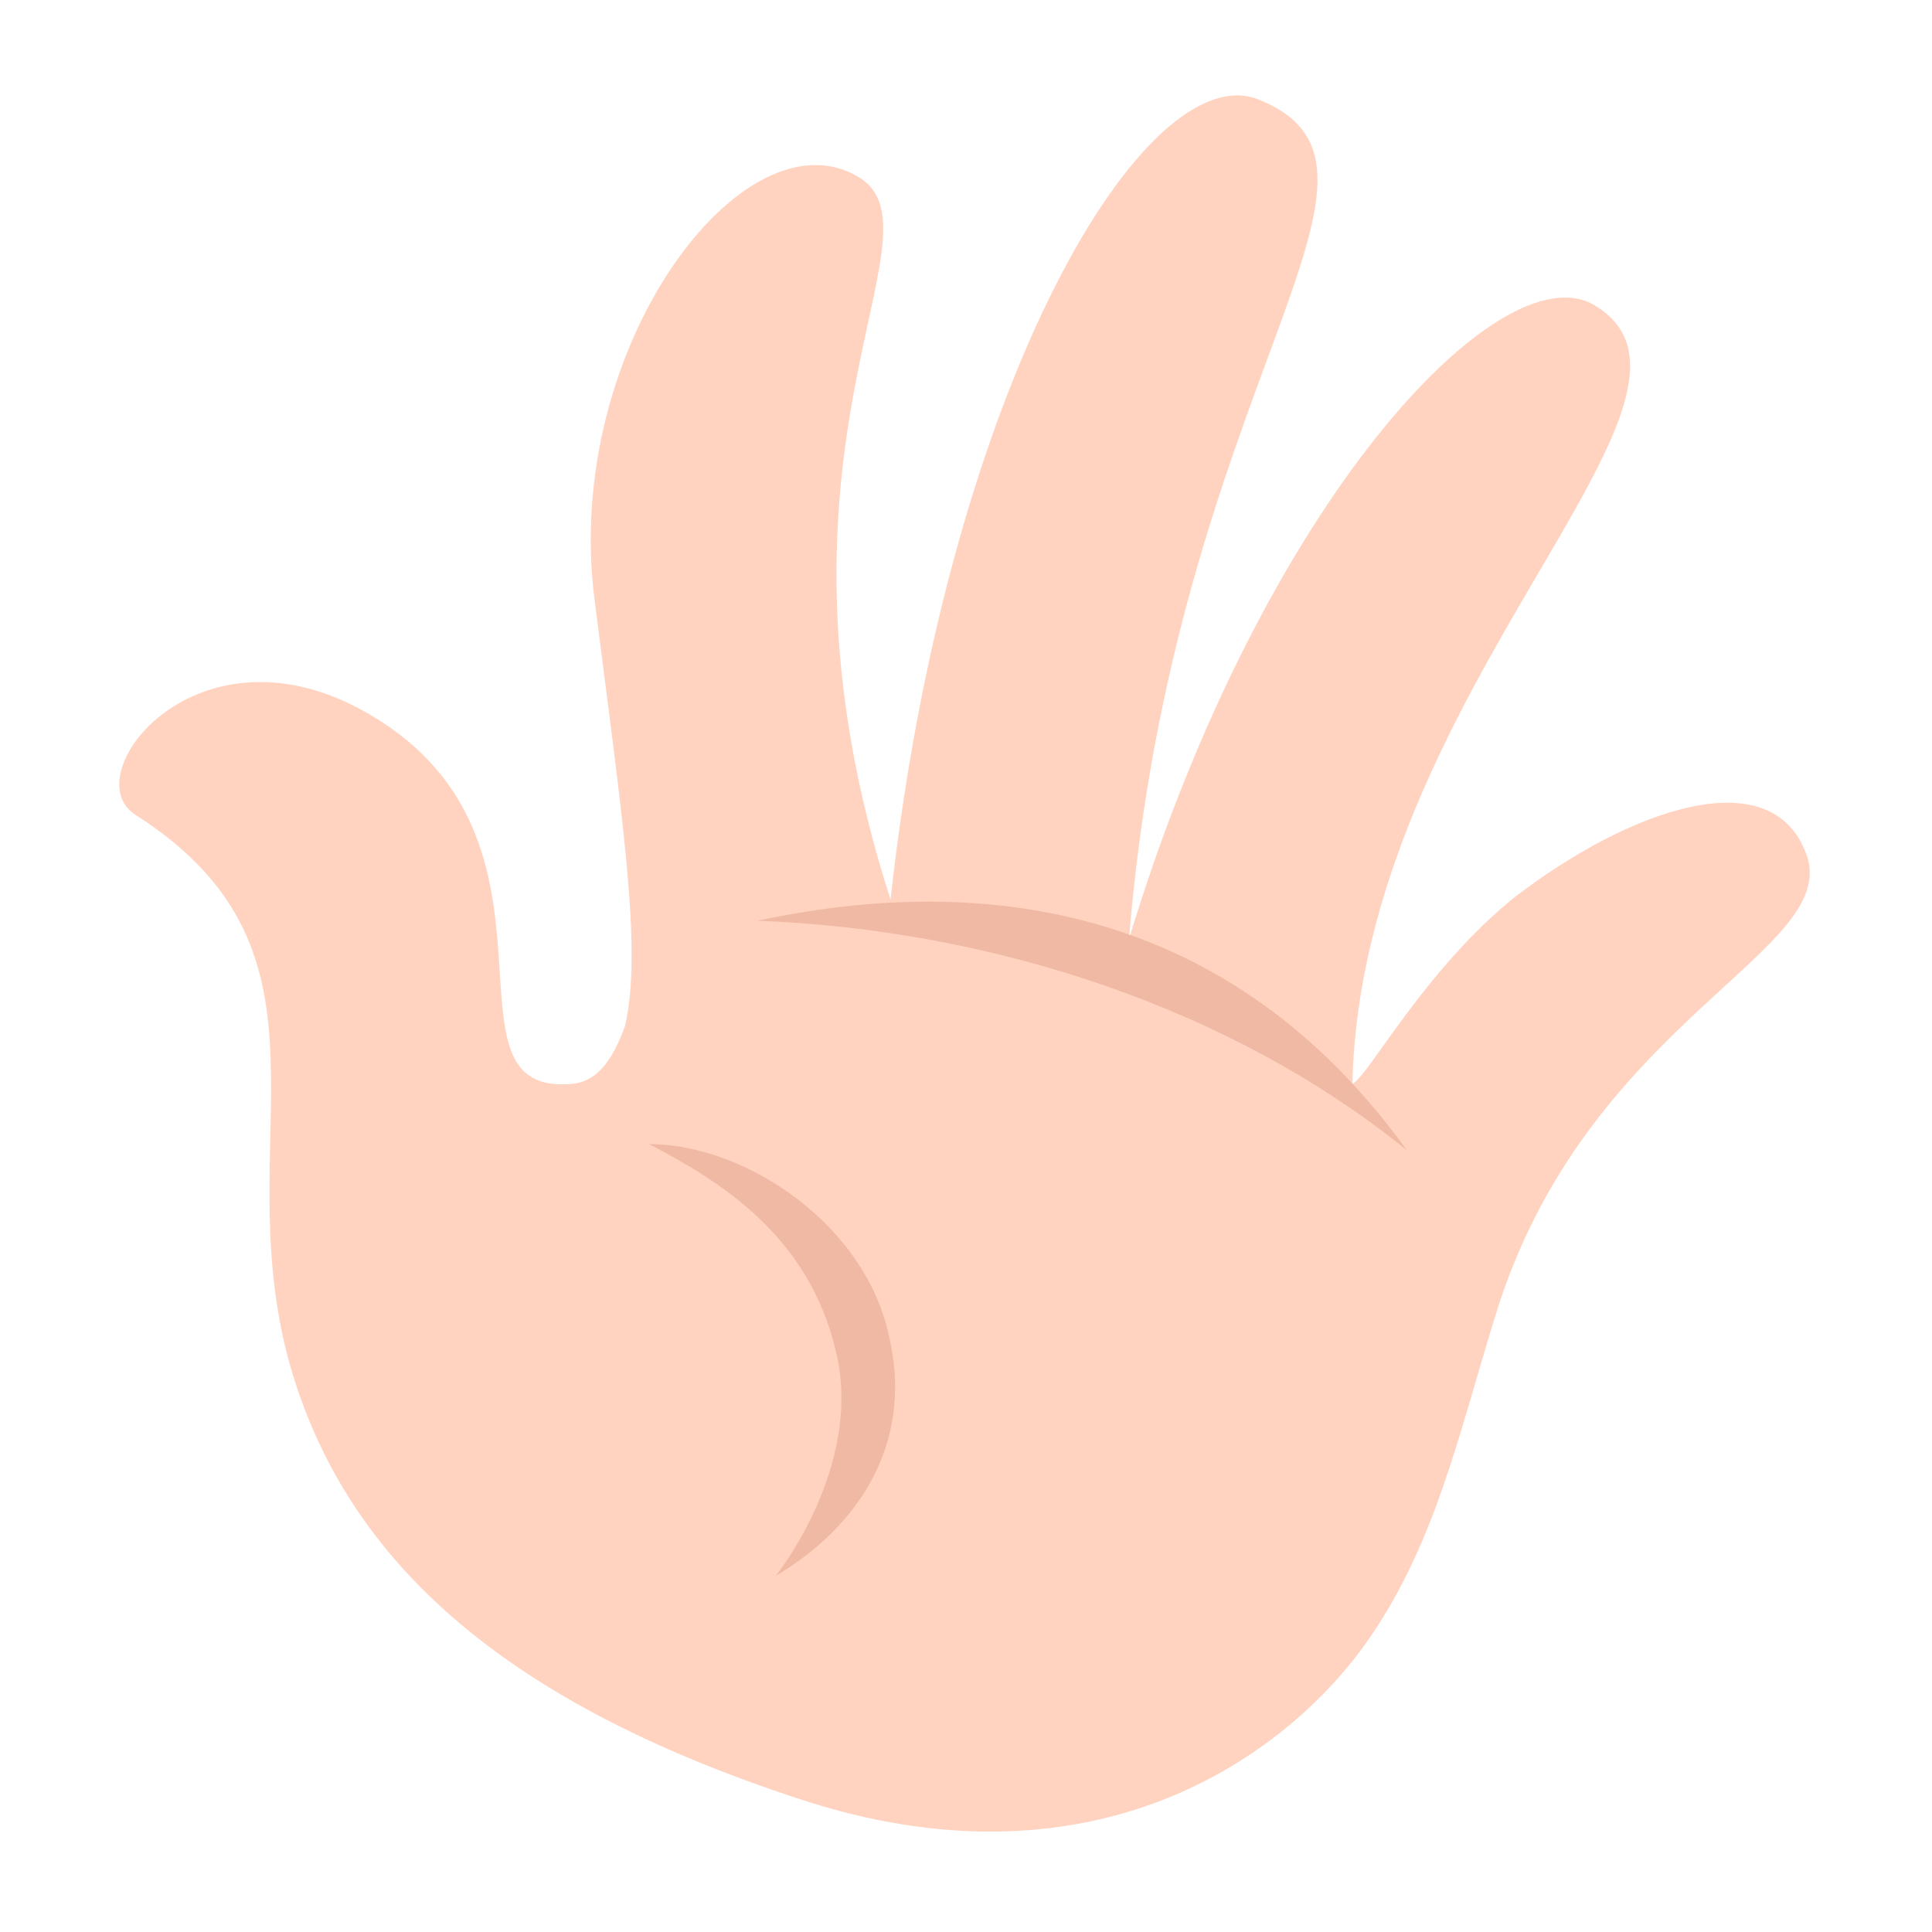
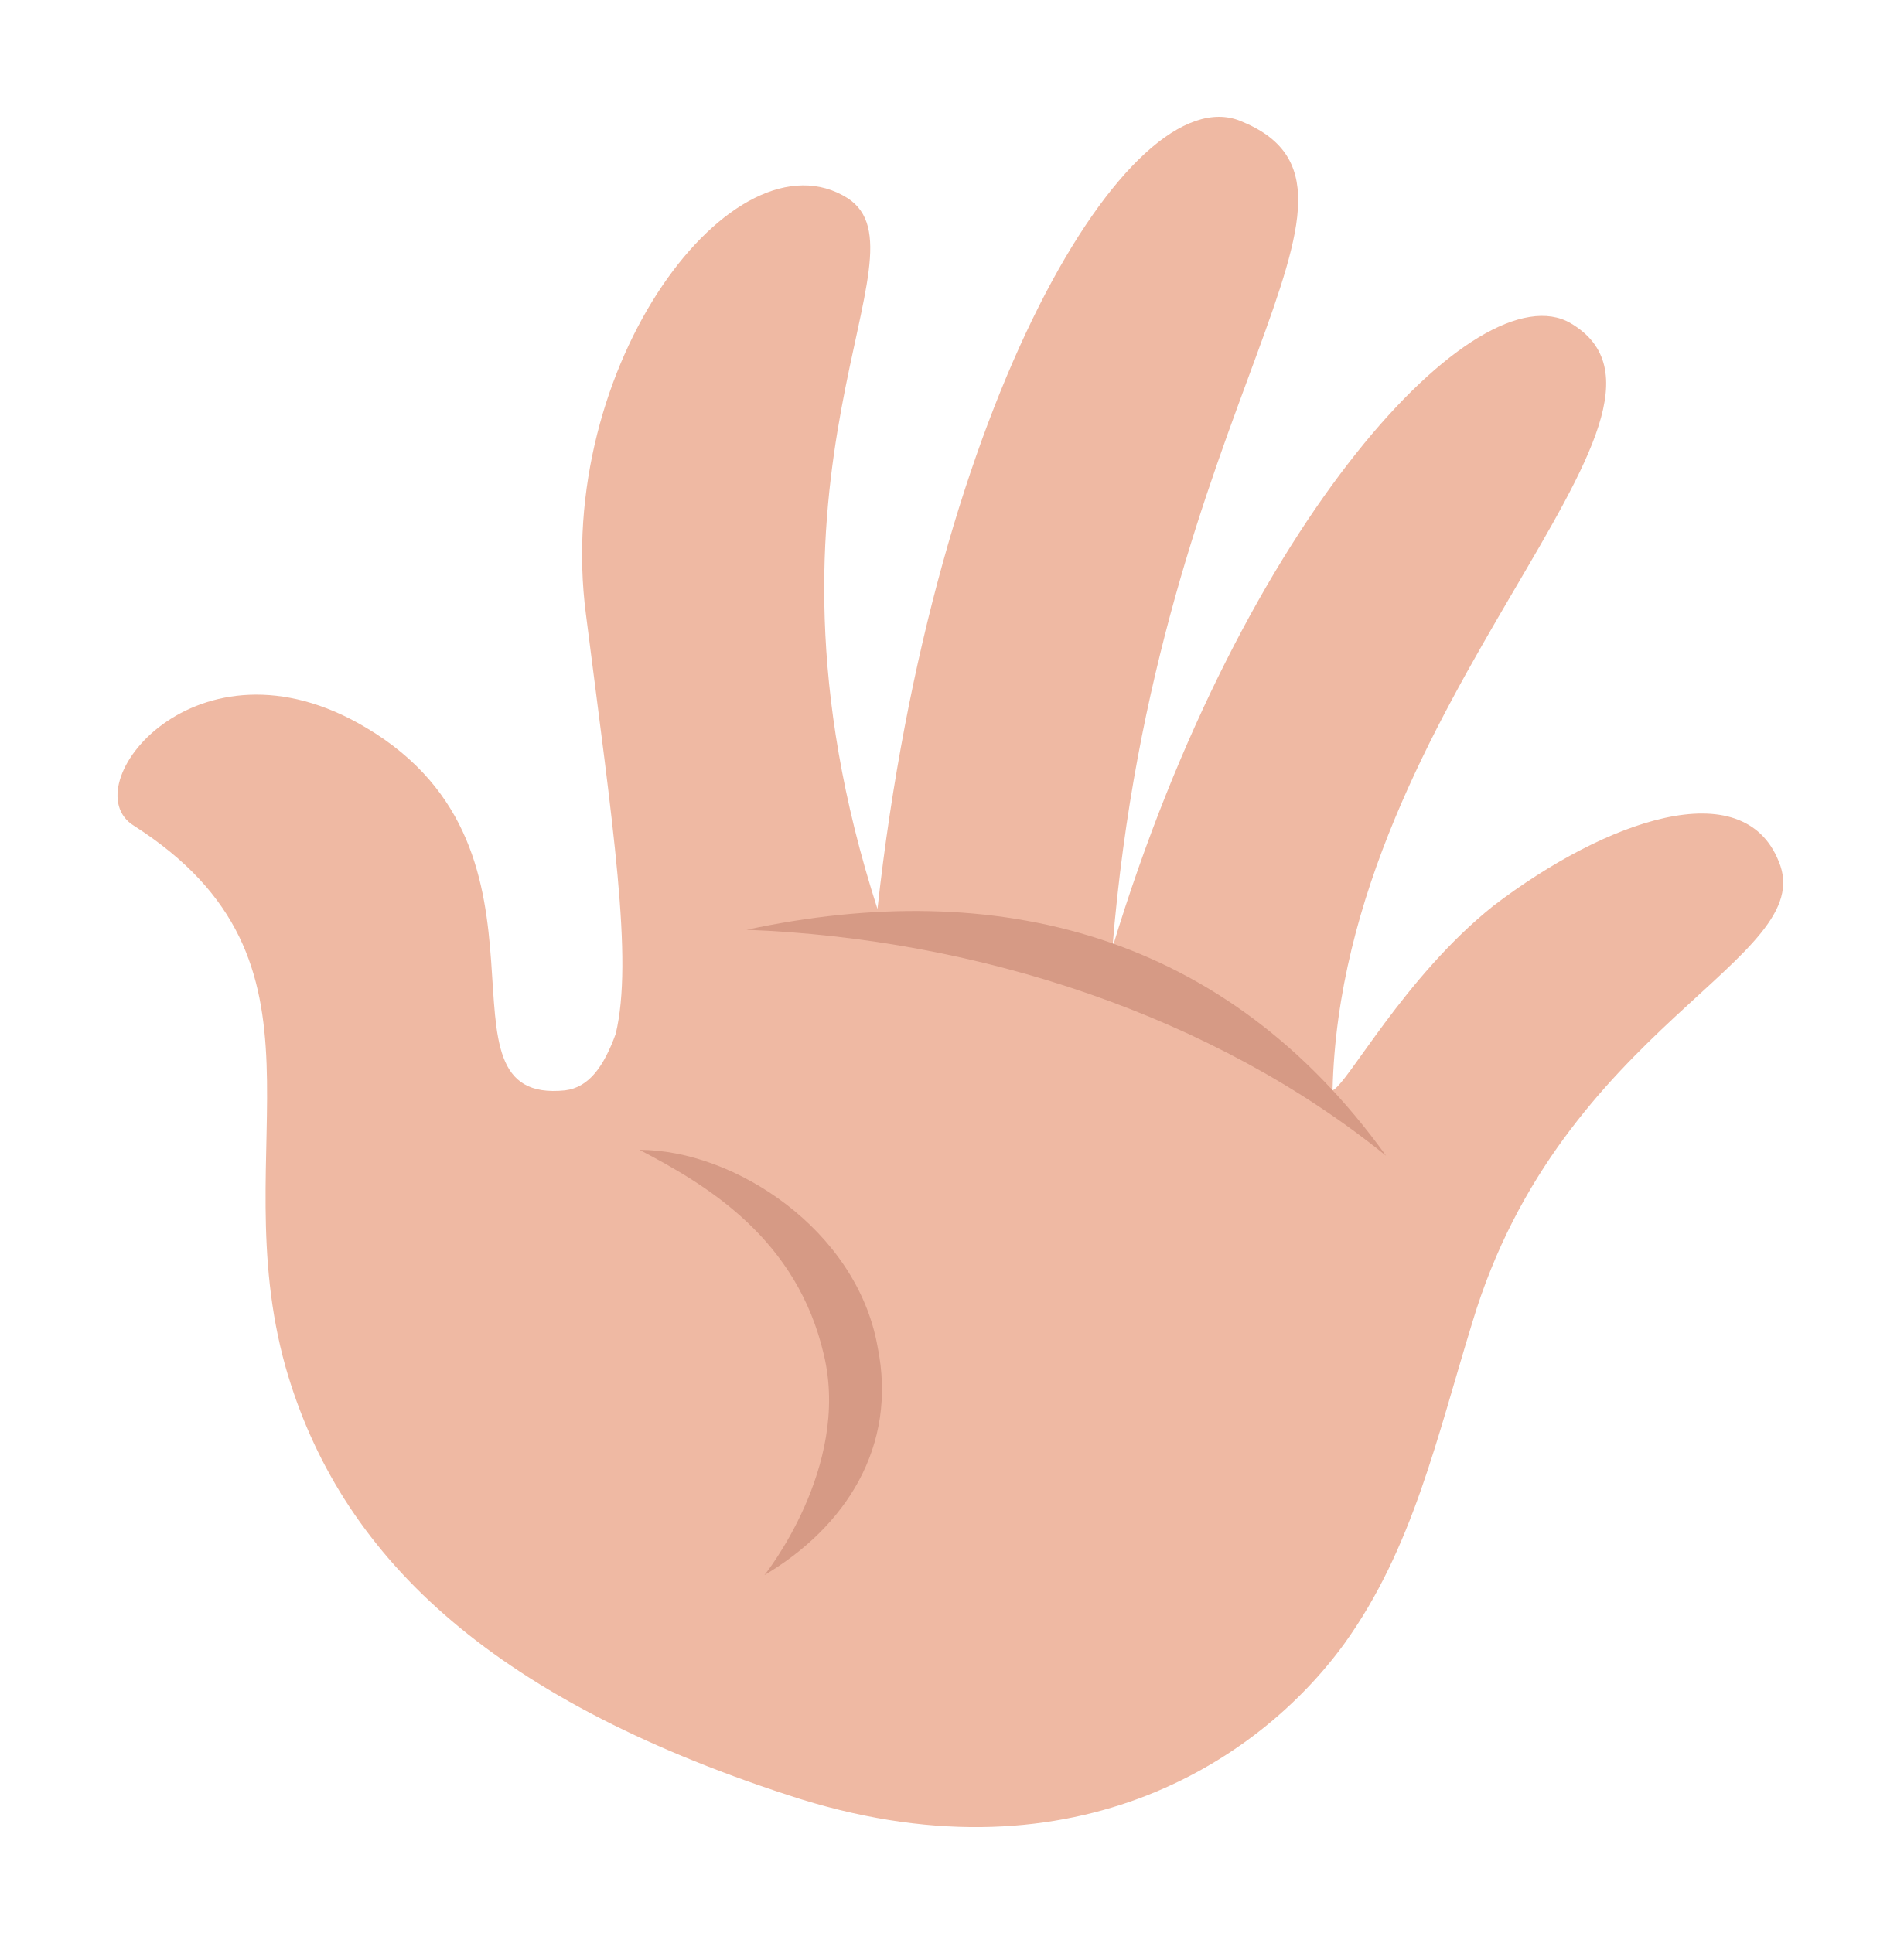
- <svg xmlns="http://www.w3.org/2000/svg" width="64" height="64" viewBox="0 0 64 64" fill="none">
-   <path d="M59.8 28.2C58.6 25.2 54 26.8 50.2 29.7C47.2 32.1 45.3 35.7 44.8 35.9C45.1 22.8 57.9 13.1 52.8 10.1C49.7 8.3 41.8 16.6 37.4 31.1C38.9 12.7 47.4 5.6 41.7 3.3C38 1.8 31.4 12.6 29.5 29.8C24.7 14.9 31.4 7.8 28.5 5.9C24.7 3.5 18.6 11.5 19.7 19.9C20.6 27 21.3 31.5 20.7 34C20.3 35.1 19.8 35.8 19 35.9C14.2 36.4 19.4 27.9 12.3 23.7C6.6 20.3 2.4 25.7 4.5 27C11.7 31.6 7.5 37.7 9.6 45.2C11.4 51.5 16.4 56.3 26.5 59.6C35.9 62.7 42.3 58.5 45.2 54.5C47.5 51.3 48.3 47.6 49.5 43.7C52.5 33.7 61.2 31.5 59.8 28.2ZM29.8 30.6V30.4L37.4 31.3C37.3 31.6 37.2 31.9 37.1 32.2C34.6 31.7 32.1 31.1 29.8 30.6Z" fill="#FFD3C0" />
-   <path d="M21.5 37.9C23.8 39.1 26.8 40.9 27.7 44.8C28.6 48.6 25.7 52.2 25.7 52.2C28.4 50.6 30.2 47.9 29.5 44.5C28.8 40.6 24.7 37.9 21.5 37.9Z" fill="#EFB9A3" />
-   <path d="M46.6 38.1C40.8 33.4 32.9 30.8 25.1 30.5C33.5 28.7 41.2 30.6 46.6 38.1Z" fill="#EFB9A3" />
+ <svg xmlns="http://www.w3.org/2000/svg" width="64" height="65" viewBox="0 0 64 65" fill="none">
+   <path d="M59.8 28.965C58.6 25.965 54 27.565 50.2 30.465C47.2 32.865 45.3 36.465 44.8 36.665C45.1 23.565 57.9 13.865 52.8 10.865C49.7 9.065 41.8 17.365 37.4 31.865C38.9 13.465 47.4 6.365 41.7 4.065C38 2.565 31.4 13.365 29.5 30.565C24.7 15.665 31.4 8.565 28.5 6.665C24.7 4.265 18.6 12.265 19.7 20.665C20.6 27.765 21.3 32.265 20.7 34.765C20.3 35.865 19.8 36.565 19 36.665C14.2 37.165 19.4 28.665 12.3 24.465C6.6 21.065 2.4 26.465 4.5 27.765C11.7 32.365 7.5 38.465 9.6 45.965C11.4 52.265 16.4 57.065 26.5 60.365C35.9 63.465 42.3 59.265 45.2 55.265C47.5 52.065 48.3 48.365 49.5 44.465C52.5 34.465 61.2 32.265 59.8 28.965ZM29.8 31.365V31.165L37.4 32.065C37.3 32.365 37.2 32.665 37.1 32.965C34.6 32.465 32.1 31.865 29.8 31.365Z" fill="#EFB9A3" />
+   <path d="M21.5 38.665C23.8 39.865 26.8 41.665 27.7 45.565C28.6 49.365 25.7 52.965 25.7 52.965C28.4 51.365 30.2 48.665 29.5 45.265C28.8 41.365 24.7 38.665 21.5 38.665Z" fill="#D69A85" />
+   <path d="M46.6 38.865C40.8 34.165 32.9 31.565 25.1 31.265C33.5 29.465 41.2 31.365 46.6 38.865Z" fill="#D69A85" />
</svg>
